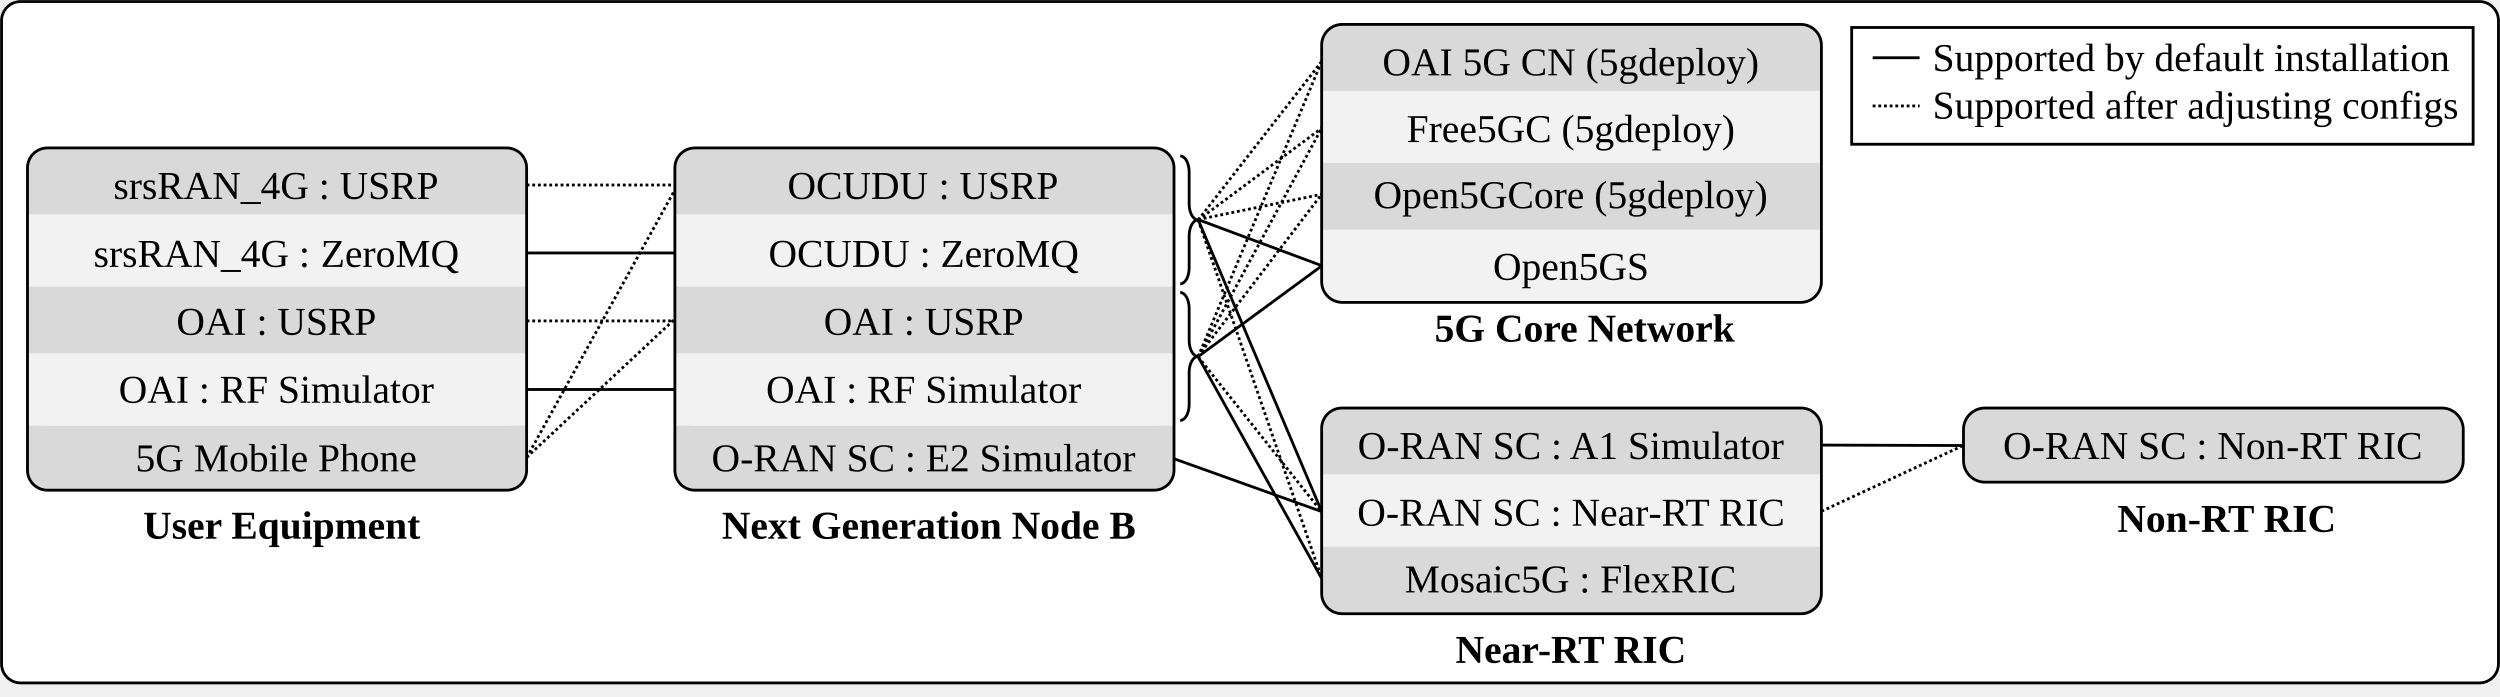
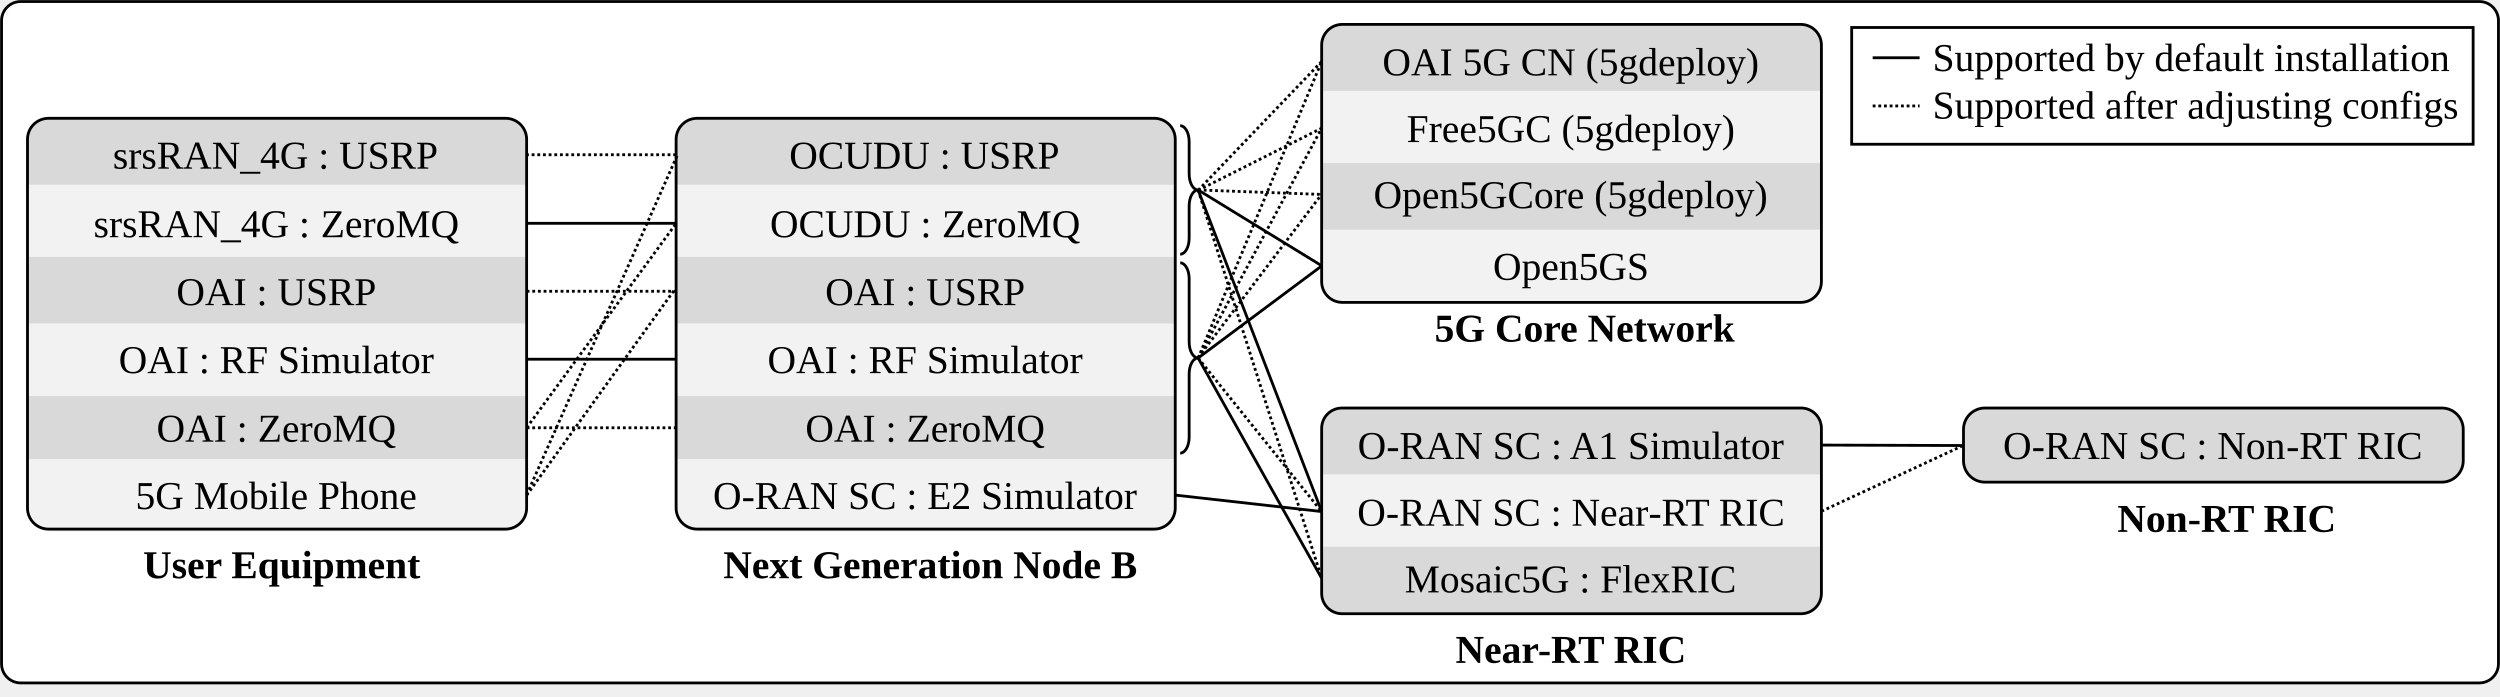
<svg xmlns="http://www.w3.org/2000/svg" width="4047" height="1127" xml:space="preserve" overflow="hidden">
  <g transform="translate(-177 -684)">
    <path d="M179.5 717.438C179.5 700.352 193.351 686.5 210.438 686.5L4190.56 686.5C4207.65 686.5 4221.5 700.352 4221.5 717.438L4221.5 1758.56C4221.5 1775.65 4207.65 1789.5 4190.56 1789.5L210.438 1789.5C193.351 1789.5 179.5 1775.65 179.5 1758.56Z" stroke="#000000" stroke-width="4.583" stroke-miterlimit="8" fill="#FFFFFF" fill-rule="evenodd" />
-     <path d="M2071.5 1424.5 2317.13 1512.38" stroke="#000000" stroke-width="4.583" stroke-miterlimit="8" fill="none" fill-rule="evenodd" />
-     <path d="M1029.5 983.5 1273.76 983.5" stroke="#000000" stroke-width="4.583" stroke-miterlimit="8" stroke-dasharray="4.583 4.583" fill="none" fill-rule="evenodd" />
-     <path d="M1029.5 1093.5 1275.13 1093.5" stroke="#000000" stroke-width="4.583" stroke-miterlimit="8" fill="none" fill-rule="evenodd" />
-     <path d="M0 0 244.259 441.244" stroke="#000000" stroke-width="4.583" stroke-miterlimit="8" stroke-dasharray="4.583 4.583" fill="none" fill-rule="evenodd" transform="matrix(1 0 0 -1 1029.5 1424.74)" />
-     <path d="M1029.5 1314.5 1275.13 1314.5" stroke="#000000" stroke-width="4.583" stroke-miterlimit="8" fill="none" fill-rule="evenodd" />
-     <path d="M1029.5 1203.5 1269.56 1203.5" stroke="#000000" stroke-width="4.583" stroke-miterlimit="8" stroke-dasharray="4.583 4.583" fill="none" fill-rule="evenodd" />
-     <path d="M2087.5 936.5C2095.51 936.5 2102 948.042 2102 962.281L2102 1014.22C2102 1028.46 2108.49 1040 2116.5 1040 2108.49 1040 2102 1051.54 2102 1065.78L2102 1117.72C2102 1131.96 2095.51 1143.5 2087.5 1143.5" stroke="#000000" stroke-width="4.583" stroke-miterlimit="8" fill="none" fill-rule="evenodd" />
-     <path d="M2087.5 1157.5C2095.51 1157.5 2102 1169.04 2102 1183.28L2102 1235.22C2102 1249.46 2108.49 1261 2116.5 1261 2108.49 1261 2102 1272.54 2102 1286.78L2102 1338.72C2102 1352.96 2095.51 1364.5 2087.5 1364.5" stroke="#000000" stroke-width="4.583" stroke-miterlimit="8" fill="none" fill-rule="evenodd" />
-     <path d="M1269 955.4C1269 937.506 1283.51 923 1301.4 923L2044.6 923C2062.49 923 2077 937.506 2077 955.4L2077 1443.6C2077 1461.49 2062.49 1476 2044.6 1476L1301.4 1476C1283.51 1476 1269 1461.49 1269 1443.6Z" fill="#D9D9D9" fill-rule="evenodd" />
-     <path d="M2043.2 1373 1302.8 1373C1284.13 1373 1269 1357.87 1269 1339.2L1269 1256 2077 1256 2077 1339.2C2077 1357.87 2061.87 1373 2043.2 1373Z" fill="#F2F2F2" fill-rule="evenodd" />
-     <rect x="1269" y="1031" width="808" height="117" fill="#F2F2F2" />
-     <text font-family="Times New Roman,Times New Roman_MSFontService,sans-serif" font-weight="400" font-size="64" transform="matrix(1 0 0 1 1510.44 1226)">OAI : USRP</text>
-     <text font-family="Times New Roman,Times New Roman_MSFontService,sans-serif" font-weight="400" font-size="64" transform="matrix(1 0 0 1 1421.06 1116)">OCUD</text>
-     <text font-family="Times New Roman,Times New Roman_MSFontService,sans-serif" font-weight="400" font-size="64" transform="matrix(1 0 0 1 1603.25 1116)">U</text>
-     <text font-family="Times New Roman,Times New Roman_MSFontService,sans-serif" font-weight="400" font-size="64" transform="matrix(1 0 0 1 1665.7 1116)">: </text>
-     <text font-family="Times New Roman,Times New Roman_MSFontService,sans-serif" font-weight="400" font-size="64" transform="matrix(1 0 0 1 1699.5 1116)">ZeroMQ</text>
-     <text font-family="Times New Roman,Times New Roman_MSFontService,sans-serif" font-weight="400" font-size="64" transform="matrix(1 0 0 1 1451.77 1006)">OCUDU</text>
-     <text font-family="Times New Roman,Times New Roman_MSFontService,sans-serif" font-weight="400" font-size="64" transform="matrix(1 0 0 1 1696.41 1006)">: USRP</text>
-     <text font-family="Times New Roman,Times New Roman_MSFontService,sans-serif" font-weight="400" font-size="64" transform="matrix(1 0 0 1 1328.82 1447)">O</text>
-     <text font-family="Times New Roman,Times New Roman_MSFontService,sans-serif" font-weight="400" font-size="64" transform="matrix(1 0 0 1 1375.23 1447)">-</text>
-     <text font-family="Times New Roman,Times New Roman_MSFontService,sans-serif" font-weight="400" font-size="64" transform="matrix(1 0 0 1 1396.43 1447)">RAN SC : E2 Simulator</text>
-     <text font-family="Times New Roman,Times New Roman_MSFontService,sans-serif" font-weight="700" font-size="64" transform="matrix(1 0 0 1 1345.48 1556)">Next Generation Node B</text>
-     <rect x="1269" y="1257" width="808" height="116" fill="#F2F2F2" />
-     <text font-family="Times New Roman,Times New Roman_MSFontService,sans-serif" font-weight="400" font-size="64" transform="matrix(1 0 0 1 1417.05 1336)">OAI : RF Simulator</text>
-     <path d="M1269.5 955.737C1269.5 937.933 1283.93 923.5 1301.74 923.5L2045.26 923.5C2063.07 923.5 2077.5 937.933 2077.5 955.737L2077.5 1445.26C2077.5 1463.07 2063.07 1477.5 2045.26 1477.5L1301.74 1477.5C1283.93 1477.5 1269.5 1463.07 1269.5 1445.26Z" stroke="#000000" stroke-width="4.583" stroke-miterlimit="8" fill="none" fill-rule="evenodd" />
-     <path d="M221 955.4C221 937.506 235.506 923 253.4 923L996.599 923C1014.49 923 1029 937.506 1029 955.4L1029 1443.6C1029 1461.49 1014.49 1476 996.599 1476L253.4 1476C235.506 1476 221 1461.49 221 1443.6Z" fill="#D9D9D9" fill-rule="evenodd" />
-     <path d="M995.199 1373 254.801 1373C236.133 1373 221 1357.87 221 1339.2L221 1256 1029 1256 1029 1339.2C1029 1357.87 1013.87 1373 995.199 1373Z" fill="#F2F2F2" fill-rule="evenodd" />
-     <rect x="221" y="1031" width="808" height="117" fill="#F2F2F2" />
-     <text font-family="Times New Roman,Times New Roman_MSFontService,sans-serif" font-weight="400" font-size="64" transform="matrix(1 0 0 1 462.53 1226)">OAI : USRP</text>
-     <text font-family="Times New Roman,Times New Roman_MSFontService,sans-serif" font-weight="400" font-size="64" transform="matrix(1 0 0 1 328.467 1116)">srsRAN_4G : </text>
-     <text font-family="Times New Roman,Times New Roman_MSFontService,sans-serif" font-weight="400" font-size="64" transform="matrix(1 0 0 1 696.28 1116)">ZeroMQ</text>
-     <text font-family="Times New Roman,Times New Roman_MSFontService,sans-serif" font-weight="400" font-size="64" transform="matrix(1 0 0 1 360.551 1006)">srsRAN_4G : USRP</text>
-     <text font-family="Times New Roman,Times New Roman_MSFontService,sans-serif" font-weight="400" font-size="64" transform="matrix(1 0 0 1 396.358 1447)">5G </text>
-     <text font-family="Times New Roman,Times New Roman_MSFontService,sans-serif" font-weight="400" font-size="64" transform="matrix(1 0 0 1 490.889 1447)">Mobile Phone</text>
-     <text font-family="Times New Roman,Times New Roman_MSFontService,sans-serif" font-weight="700" font-size="64" transform="matrix(1 0 0 1 408.725 1556)">User Equipment</text>
-     <rect x="221" y="1257" width="808" height="116" fill="#F2F2F2" />
-     <text font-family="Times New Roman,Times New Roman_MSFontService,sans-serif" font-weight="400" font-size="64" transform="matrix(1 0 0 1 369.144 1336)">OAI : RF Simulator</text>
-     <path d="M221.5 955.737C221.5 937.933 235.933 923.5 253.737 923.5L997.263 923.5C1015.07 923.5 1029.5 937.933 1029.5 955.737L1029.5 1445.26C1029.5 1463.07 1015.07 1477.5 997.263 1477.5L253.737 1477.5C235.933 1477.5 221.5 1463.07 221.5 1445.26Z" stroke="#000000" stroke-width="4.583" stroke-miterlimit="8" fill="none" fill-rule="evenodd" />
+     <path d="M221 914.196C221 892.549 238.549 875 260.197 875L989.803 875C1011.45 875 1029 892.549 1029 914.196L1029 1504.79C1029 1526.44 1011.45 1543.99 989.803 1543.99L260.197 1543.99C238.549 1543.99 221 1526.44 221 1504.79Z" fill="#D9D9D9" fill-rule="evenodd" />
+     <path d="M995.488 1324 254.512 1324C236.004 1324 221 1309 221 1290.49L221 1208 1029 1208 1029 1290.49C1029 1309 1014 1324 995.488 1324Z" fill="#F2F2F2" fill-rule="evenodd" />
+     <rect x="221" y="983" width="808" height="117" fill="#F2F2F2" />
+     <text font-family="Times New Roman,Times New Roman_MSFontService,sans-serif" font-weight="400" font-size="64" transform="matrix(1 0 0 1 462.528 1178)">OAI : USRP</text>
+     <text font-family="Times New Roman,Times New Roman_MSFontService,sans-serif" font-weight="400" font-size="64" transform="matrix(1 0 0 1 328.466 1068)">srsRAN_4G : </text>
+     <text font-family="Times New Roman,Times New Roman_MSFontService,sans-serif" font-weight="400" font-size="64" transform="matrix(1 0 0 1 696.278 1068)">ZeroMQ</text>
+     <text font-family="Times New Roman,Times New Roman_MSFontService,sans-serif" font-weight="400" font-size="64" transform="matrix(1 0 0 1 359.69 957)">srsRAN_4G : USRP</text>
+     <text font-family="Times New Roman,Times New Roman_MSFontService,sans-serif" font-weight="400" font-size="64" transform="matrix(1 0 0 1 430.445 1399)">OAI : </text>
+     <text font-family="Times New Roman,Times New Roman_MSFontService,sans-serif" font-weight="400" font-size="64" transform="matrix(1 0 0 1 594.299 1399)">ZeroMQ</text>
+     <rect x="221" y="1208" width="808" height="117" fill="#F2F2F2" />
+     <text font-family="Times New Roman,Times New Roman_MSFontService,sans-serif" font-weight="400" font-size="64" transform="matrix(1 0 0 1 369.143 1288)">OAI : RF Simulator</text>
+     <path d="M995.199 1544 254.801 1544C236.133 1544 221 1528.87 221 1510.2L221 1427 1029 1427 1029 1510.2C1029 1528.87 1013.87 1544 995.199 1544Z" fill="#F2F2F2" fill-rule="evenodd" />
+     <text font-family="Times New Roman,Times New Roman_MSFontService,sans-serif" font-weight="400" font-size="64" transform="matrix(1 0 0 1 396.356 1508)">5G </text>
+     <text font-family="Times New Roman,Times New Roman_MSFontService,sans-serif" font-weight="400" font-size="64" transform="matrix(1 0 0 1 490.887 1508)">Mobile Phone</text>
+     <path d="M221.5 909.562C221.5 890.75 236.75 875.5 255.562 875.5L995.438 875.5C1014.25 875.5 1029.5 890.75 1029.5 909.562L1029.5 1506.44C1029.5 1525.25 1014.25 1540.5 995.438 1540.5L255.562 1540.5C236.75 1540.5 221.5 1525.25 221.5 1506.44Z" stroke="#000000" stroke-width="4.583" stroke-miterlimit="8" fill="none" fill-rule="evenodd" />
+     <text font-family="Times New Roman,Times New Roman_MSFontService,sans-serif" font-weight="700" font-size="64" transform="matrix(1 0 0 1 408.723 1620)">User Equipment</text>
+     <path d="M1271 914.196C1271 892.549 1288.55 875 1310.2 875L2039.8 875C2061.45 875 2079 892.549 2079 914.196L2079 1504.79C2079 1526.44 2061.45 1543.99 2039.8 1543.99L1310.2 1543.99C1288.55 1543.99 1271 1526.44 1271 1504.79Z" fill="#D9D9D9" fill-rule="evenodd" />
+     <path d="M2045.49 1324 1304.51 1324C1286 1324 1271 1309 1271 1290.49L1271 1208 2079 1208 2079 1290.49C2079 1309 2064 1324 2045.49 1324Z" fill="#F2F2F2" fill-rule="evenodd" />
+     <rect x="1271" y="983" width="808" height="117" fill="#F2F2F2" />
+     <text font-family="Times New Roman,Times New Roman_MSFontService,sans-serif" font-weight="400" font-size="64" transform="matrix(1 0 0 1 1512.82 1178)">OAI : USRP</text>
+     <text font-family="Times New Roman,Times New Roman_MSFontService,sans-serif" font-weight="400" font-size="64" transform="matrix(1 0 0 1 1423.44 1068)">OCUDU : </text>
+     <text font-family="Times New Roman,Times New Roman_MSFontService,sans-serif" font-weight="400" font-size="64" transform="matrix(1 0 0 1 1701.88 1068)">ZeroMQ</text>
+     <text font-family="Times New Roman,Times New Roman_MSFontService,sans-serif" font-weight="400" font-size="64" transform="matrix(1 0 0 1 1454.67 957)">OCUDU : USRP</text>
+     <text font-family="Times New Roman,Times New Roman_MSFontService,sans-serif" font-weight="400" font-size="64" transform="matrix(1 0 0 1 1480.74 1399)">OAI : </text>
+     <text font-family="Times New Roman,Times New Roman_MSFontService,sans-serif" font-weight="400" font-size="64" transform="matrix(1 0 0 1 1644.59 1399)">ZeroMQ</text>
+     <rect x="1271" y="1208" width="808" height="117" fill="#F2F2F2" />
+     <text font-family="Times New Roman,Times New Roman_MSFontService,sans-serif" font-weight="400" font-size="64" transform="matrix(1 0 0 1 1419.43 1288)">OAI : RF Simulator</text>
+     <path d="M2045.2 1544 1304.8 1544C1286.13 1544 1271 1528.87 1271 1510.2L1271 1427 2079 1427 2079 1510.2C2079 1528.87 2063.87 1544 2045.2 1544Z" fill="#F2F2F2" fill-rule="evenodd" />
+     <text font-family="Times New Roman,Times New Roman_MSFontService,sans-serif" font-weight="400" font-size="64" transform="matrix(1 0 0 1 1331.2 1508)">O</text>
+     <text font-family="Times New Roman,Times New Roman_MSFontService,sans-serif" font-weight="400" font-size="64" transform="matrix(1 0 0 1 1377.61 1508)">-</text>
+     <text font-family="Times New Roman,Times New Roman_MSFontService,sans-serif" font-weight="400" font-size="64" transform="matrix(1 0 0 1 1398.81 1508)">RAN SC : E2 Simulator</text>
+     <path d="M1271.5 909.562C1271.5 890.75 1286.75 875.5 1305.56 875.5L2045.44 875.5C2064.25 875.5 2079.5 890.75 2079.5 909.562L2079.5 1506.44C2079.5 1525.25 2064.25 1540.5 2045.44 1540.5L1305.56 1540.5C1286.75 1540.5 1271.5 1525.25 1271.5 1506.44Z" stroke="#000000" stroke-width="4.583" stroke-miterlimit="8" fill="none" fill-rule="evenodd" />
+     <text font-family="Times New Roman,Times New Roman_MSFontService,sans-serif" font-weight="700" font-size="64" transform="matrix(1 0 0 1 1347.86 1620)">Next Generation Node B</text>
+     <path d="M2079.5 1485.5 2316.9 1512.16" stroke="#000000" stroke-width="4.583" stroke-miterlimit="8" fill="none" fill-rule="evenodd" />
+     <path d="M1028.5 934.5 1270.66 934.501" stroke="#000000" stroke-width="4.583" stroke-miterlimit="8" stroke-dasharray="4.583 4.583" fill="none" fill-rule="evenodd" />
+     <path d="M1029.5 1045.5 1271.66 1045.5" stroke="#000000" stroke-width="4.583" stroke-miterlimit="8" fill="none" fill-rule="evenodd" />
+     <path d="M0 0 244.261 550.592" stroke="#000000" stroke-width="4.583" stroke-miterlimit="8" stroke-dasharray="4.583 4.583" fill="none" fill-rule="evenodd" transform="matrix(1 0 0 -1 1029.5 1485.09)" />
+     <path d="M1029.5 1265.5 1271.66 1265.5" stroke="#000000" stroke-width="4.583" stroke-miterlimit="8" fill="none" fill-rule="evenodd" />
+     <path d="M1029.5 1155.5 1271.66 1155.5" stroke="#000000" stroke-width="4.583" stroke-miterlimit="8" stroke-dasharray="4.583 4.583" fill="none" fill-rule="evenodd" />
+     <path d="M2087.5 887.5C2095.51 887.5 2102 899.043 2102 913.281L2102 965.719C2102 979.958 2108.49 991.5 2116.5 991.5 2108.49 991.5 2102 1003.04 2102 1017.28L2102 1069.72C2102 1083.96 2095.51 1095.5 2087.5 1095.5" stroke="#000000" stroke-width="4.583" stroke-miterlimit="8" fill="none" fill-rule="evenodd" />
+     <path d="M2087.5 1109.5C2095.51 1109.5 2102 1121.04 2102 1135.28L2102 1237.72C2102 1251.96 2108.49 1263.5 2116.5 1263.5 2108.49 1263.5 2102 1275.04 2102 1289.28L2102 1391.72C2102 1405.96 2095.51 1417.5 2087.5 1417.5" stroke="#000000" stroke-width="4.583" stroke-miterlimit="8" fill="none" fill-rule="evenodd" />
    <path d="M3355.5 1379.24C3355.5 1360.05 3371.05 1344.5 3390.24 1344.5L4129.76 1344.5C4148.95 1344.5 4164.5 1360.05 4164.5 1379.24L4164.5 1429.76C4164.5 1448.95 4148.95 1464.5 4129.76 1464.5L3390.24 1464.5C3371.05 1464.5 3355.5 1448.95 3355.5 1429.76Z" stroke="#000000" stroke-width="4.583" stroke-miterlimit="8" fill="#D9D9D9" fill-rule="evenodd" />
    <text font-family="Times New Roman,Times New Roman_MSFontService,sans-serif" font-weight="400" font-size="64" transform="matrix(1 0 0 1 3419.52 1427)">O</text>
    <text font-family="Times New Roman,Times New Roman_MSFontService,sans-serif" font-weight="400" font-size="64" transform="matrix(1 0 0 1 3465.93 1427)">-</text>
    <text font-family="Times New Roman,Times New Roman_MSFontService,sans-serif" font-weight="400" font-size="64" transform="matrix(1 0 0 1 3487.13 1427)">RAN SC : Non</text>
    <text font-family="Times New Roman,Times New Roman_MSFontService,sans-serif" font-weight="400" font-size="64" transform="matrix(1 0 0 1 3877.86 1427)">-</text>
    <text font-family="Times New Roman,Times New Roman_MSFontService,sans-serif" font-weight="400" font-size="64" transform="matrix(1 0 0 1 3899.06 1427)">RT RIC</text>
    <text font-family="Times New Roman,Times New Roman_MSFontService,sans-serif" font-weight="700" font-size="64" transform="matrix(1 0 0 1 3604.58 1545)">Non</text>
    <text font-family="Times New Roman,Times New Roman_MSFontService,sans-serif" font-weight="700" font-size="64" transform="matrix(1 0 0 1 3718.59 1545)">-</text>
    <text font-family="Times New Roman,Times New Roman_MSFontService,sans-serif" font-weight="700" font-size="64" transform="matrix(1 0 0 1 3739.79 1545)">RT RIC</text>
    <rect x="3174.5" y="728.5" width="1006" height="189" stroke="#000000" stroke-width="4.583" stroke-miterlimit="8" fill="#FFFFFF" />
    <path d="M3208.5 777.5 3284.46 777.5" stroke="#000000" stroke-width="4.583" stroke-miterlimit="8" fill="none" fill-rule="evenodd" />
    <text font-family="Times New Roman,Times New Roman_MSFontService,sans-serif" font-weight="400" font-size="64" transform="matrix(1 0 0 1 3305.47 799)">Supported by default installation</text>
    <text font-family="Times New Roman,Times New Roman_MSFontService,sans-serif" font-weight="400" font-size="64" transform="matrix(1 0 0 1 3305.47 876)">Supported after adjusting configs</text>
    <path d="M3208.5 855.5 3284.46 855.5" stroke="#000000" stroke-width="4.583" stroke-miterlimit="8" stroke-dasharray="4.583 4.583" fill="none" fill-rule="evenodd" />
-     <path d="M0 0 239.782 223.945" stroke="#000000" stroke-width="4.583" stroke-miterlimit="8" stroke-dasharray="4.583 4.583" fill="none" fill-rule="evenodd" transform="matrix(1 0 0 -1 1029.5 1424.45)" />
+     <path d="M0 0 239.784 333.293" stroke="#000000" stroke-width="4.583" stroke-miterlimit="8" stroke-dasharray="4.583 4.583" fill="none" fill-rule="evenodd" transform="matrix(1 0 0 -1 1029.5 1485.79)" />
    <text font-family="Times New Roman,Times New Roman_MSFontService,sans-serif" font-weight="700" font-size="64" transform="matrix(1 0 0 1 2533.17 1757)">Near</text>
    <text font-family="Times New Roman,Times New Roman_MSFontService,sans-serif" font-weight="700" font-size="64" transform="matrix(1 0 0 1 2666.57 1757)">-</text>
    <text font-family="Times New Roman,Times New Roman_MSFontService,sans-serif" font-weight="700" font-size="64" transform="matrix(1 0 0 1 2687.77 1757)">RT RIC</text>
    <path d="M2316 1375.52C2316 1358.11 2330.11 1344 2347.52 1344L3093.48 1344C3110.89 1344 3125 1358.11 3125 1375.52L3125 1645.48C3125 1662.89 3110.89 1677 3093.48 1677L2347.52 1677C2330.11 1677 2316 1662.89 2316 1645.48Z" fill="#D9D9D9" fill-rule="evenodd" />
    <rect x="2316" y="1452" width="809" height="117" fill="#F2F2F2" />
    <path d="M2316.5 1377.4C2316.5 1359.23 2331.23 1344.5 2349.4 1344.5L3092.6 1344.5C3110.77 1344.5 3125.5 1359.23 3125.5 1377.4L3125.5 1644.6C3125.5 1662.77 3110.77 1677.5 3092.6 1677.5L2349.4 1677.5C2331.23 1677.5 2316.5 1662.77 2316.5 1644.6Z" stroke="#000000" stroke-width="4.583" stroke-miterlimit="8" fill="none" fill-rule="evenodd" />
    <text font-family="Times New Roman,Times New Roman_MSFontService,sans-serif" font-weight="400" font-size="64" transform="matrix(1 0 0 1 2450.93 1643)">Mosaic5G : FlexRIC</text>
    <text font-family="Times New Roman,Times New Roman_MSFontService,sans-serif" font-weight="400" font-size="64" transform="matrix(1 0 0 1 2374.15 1535)">O</text>
    <text font-family="Times New Roman,Times New Roman_MSFontService,sans-serif" font-weight="400" font-size="64" transform="matrix(1 0 0 1 2420.56 1535)">-</text>
    <text font-family="Times New Roman,Times New Roman_MSFontService,sans-serif" font-weight="400" font-size="64" transform="matrix(1 0 0 1 2441.76 1535)">RAN SC : Near</text>
    <text font-family="Times New Roman,Times New Roman_MSFontService,sans-serif" font-weight="400" font-size="64" transform="matrix(1 0 0 1 2845.53 1535)">-</text>
    <text font-family="Times New Roman,Times New Roman_MSFontService,sans-serif" font-weight="400" font-size="64" transform="matrix(1 0 0 1 2866.73 1535)">RT RIC</text>
    <text font-family="Times New Roman,Times New Roman_MSFontService,sans-serif" font-weight="400" font-size="64" transform="matrix(1 0 0 1 2374.77 1427)">O</text>
    <text font-family="Times New Roman,Times New Roman_MSFontService,sans-serif" font-weight="400" font-size="64" transform="matrix(1 0 0 1 2421.18 1427)">-</text>
    <text font-family="Times New Roman,Times New Roman_MSFontService,sans-serif" font-weight="400" font-size="64" transform="matrix(1 0 0 1 2442.38 1427)">RAN SC : A1 Simulator</text>
    <path d="M3091.2 1173 2349.8 1173C2331.13 1173 2316 1157.87 2316 1139.2L2316 1056 3125 1056 3125 1139.2C3125 1157.87 3109.87 1173 3091.2 1173Z" fill="#F2F2F2" fill-rule="evenodd" />
    <path d="M2348.35 723 3092.65 723C3110.52 723 3125 737.484 3125 755.351L3125 1056 2316 1056 2316 755.351C2316 737.484 2330.48 723 2348.35 723Z" fill="#D9D9D9" fill-rule="evenodd" />
    <rect x="2316" y="831" width="809" height="117" fill="#F2F2F2" />
    <path d="M2316.5 756.948C2316.5 738.475 2331.48 723.5 2349.95 723.5L3092.05 723.5C3110.52 723.5 3125.5 738.475 3125.5 756.948L3125.5 1140.05C3125.5 1158.52 3110.52 1173.5 3092.05 1173.5L2349.95 1173.5C2331.48 1173.5 2316.5 1158.52 2316.5 1140.05Z" stroke="#000000" stroke-width="4.583" stroke-miterlimit="8" fill="none" fill-rule="evenodd" />
    <text font-family="Times New Roman,Times New Roman_MSFontService,sans-serif" font-weight="400" font-size="64" transform="matrix(1 0 0 1 2400.51 1021)">Open5GCore (5gdeploy)</text>
    <text font-family="Times New Roman,Times New Roman_MSFontService,sans-serif" font-weight="400" font-size="64" transform="matrix(1 0 0 1 2454.08 914)">Free5GC (5gdeploy)</text>
    <text font-family="Times New Roman,Times New Roman_MSFontService,sans-serif" font-weight="400" font-size="64" transform="matrix(1 0 0 1 2414.83 806)">OAI 5G CN (5gdeploy)</text>
    <text font-family="Times New Roman,Times New Roman_MSFontService,sans-serif" font-weight="400" font-size="64" transform="matrix(1 0 0 1 2593.87 1137)">Open5GS</text>
    <text font-family="Times New Roman,Times New Roman_MSFontService,sans-serif" font-weight="700" font-size="64" transform="matrix(1 0 0 1 2499.31 1237)">5G Core Network</text>
-     <path d="M2116.5 1261.5 2316.49 1512.51" stroke="#000000" stroke-width="4.583" stroke-miterlimit="8" stroke-dasharray="4.583 4.583" fill="none" fill-rule="evenodd" />
-     <path d="M2116.5 1039.5 2316.49 1114.04" stroke="#000000" stroke-width="4.583" stroke-miterlimit="8" fill="none" fill-rule="evenodd" />
-     <path d="M0 0 199.991 146.814" stroke="#000000" stroke-width="4.583" stroke-miterlimit="8" fill="none" fill-rule="evenodd" transform="matrix(1 0 0 -1 2116.5 1261.31)" />
-     <path d="M2116.5 1261.5 2316.49 1620.42" stroke="#000000" stroke-width="4.583" stroke-miterlimit="8" fill="none" fill-rule="evenodd" />
-     <path d="M2116.5 1039.5 2316.49 1619.78" stroke="#000000" stroke-width="4.583" stroke-miterlimit="8" stroke-dasharray="4.583 4.583" fill="none" fill-rule="evenodd" />
-     <path d="M0 0 199.991 370.141" stroke="#000000" stroke-width="4.583" stroke-miterlimit="8" stroke-dasharray="4.583 4.583" fill="none" fill-rule="evenodd" transform="matrix(1 0 0 -1 2116.5 1261.64)" />
-     <path d="M0 0 199.99 478.057" stroke="#000000" stroke-width="4.583" stroke-miterlimit="8" stroke-dasharray="4.583 4.583" fill="none" fill-rule="evenodd" transform="matrix(1 0 0 -1 2116.5 1261.56)" />
-     <path d="M0 0 199.991 40.871" stroke="#000000" stroke-width="4.583" stroke-miterlimit="8" stroke-dasharray="4.583 4.583" fill="none" fill-rule="evenodd" transform="matrix(1 0 0 -1 2116.5 1039.37)" />
-     <path d="M0 0 199.991 148.788" stroke="#000000" stroke-width="4.583" stroke-miterlimit="8" stroke-dasharray="4.583 4.583" fill="none" fill-rule="evenodd" transform="matrix(1 0 0 -1 2116.5 1040.29)" />
-     <path d="M0 0 199.99 256.704" stroke="#000000" stroke-width="4.583" stroke-miterlimit="8" stroke-dasharray="4.583 4.583" fill="none" fill-rule="evenodd" transform="matrix(1 0 0 -1 2116.5 1040.2)" />
-     <path d="M0 0 199.991 262.225" stroke="#000000" stroke-width="4.583" stroke-miterlimit="8" stroke-dasharray="4.583 4.583" fill="none" fill-rule="evenodd" transform="matrix(1 0 0 -1 2116.5 1260.72)" />
-     <path d="M2116.5 1039.5 2316.49 1511.86" stroke="#000000" stroke-width="4.583" stroke-miterlimit="8" fill="none" fill-rule="evenodd" />
+     <path d="M2116.5 1263.5 2316.49 1512.23" stroke="#000000" stroke-width="4.583" stroke-miterlimit="8" stroke-dasharray="4.583 4.583" fill="none" fill-rule="evenodd" />
+     <path d="M2116.5 991.5 2316.49 1114.17" stroke="#000000" stroke-width="4.583" stroke-miterlimit="8" fill="none" fill-rule="evenodd" />
+     <path d="M0 0 199.991 149.091" stroke="#000000" stroke-width="4.583" stroke-miterlimit="8" fill="none" fill-rule="evenodd" transform="matrix(1 0 0 -1 2116.5 1263.59)" />
+     <path d="M2116.5 1263.5 2316.49 1620.15" stroke="#000000" stroke-width="4.583" stroke-miterlimit="8" fill="none" fill-rule="evenodd" />
+     <path d="M2116.5 991.5 2316.49 1619.9" stroke="#000000" stroke-width="4.583" stroke-miterlimit="8" stroke-dasharray="4.583 4.583" fill="none" fill-rule="evenodd" />
+     <path d="M0 0 199.991 372.418" stroke="#000000" stroke-width="4.583" stroke-miterlimit="8" stroke-dasharray="4.583 4.583" fill="none" fill-rule="evenodd" transform="matrix(1 0 0 -1 2116.5 1263.92)" />
+     <path d="M0 0 199.99 480.334" stroke="#000000" stroke-width="4.583" stroke-miterlimit="8" stroke-dasharray="4.583 4.583" fill="none" fill-rule="evenodd" transform="matrix(1 0 0 -1 2116.5 1263.83)" />
+     <path d="M2116.5 991.5 2316.49 998.756" stroke="#000000" stroke-width="4.583" stroke-miterlimit="8" stroke-dasharray="4.583 4.583" fill="none" fill-rule="evenodd" />
+     <path d="M0 0 199.991 100.66" stroke="#000000" stroke-width="4.583" stroke-miterlimit="8" stroke-dasharray="4.583 4.583" fill="none" fill-rule="evenodd" transform="matrix(1 0 0 -1 2116.5 992.16)" />
+     <path d="M0 0 199.99 208.577" stroke="#000000" stroke-width="4.583" stroke-miterlimit="8" stroke-dasharray="4.583 4.583" fill="none" fill-rule="evenodd" transform="matrix(1 0 0 -1 2116.5 992.077)" />
+     <path d="M0 0 199.991 264.502" stroke="#000000" stroke-width="4.583" stroke-miterlimit="8" stroke-dasharray="4.583 4.583" fill="none" fill-rule="evenodd" transform="matrix(1 0 0 -1 2116.5 1263)" />
+     <path d="M2116.5 991.5 2316.49 1511.99" stroke="#000000" stroke-width="4.583" stroke-miterlimit="8" fill="none" fill-rule="evenodd" />
    <path d="M0 0 230.864 107.201" stroke="#000000" stroke-width="4.583" stroke-miterlimit="8" stroke-dasharray="4.583 4.583" fill="none" fill-rule="evenodd" transform="matrix(1 0 0 -1 3125.5 1511.7)" />
    <path d="M3125.5 1404.5 3356.36 1405.22" stroke="#000000" stroke-width="4.583" stroke-miterlimit="8" fill="none" fill-rule="evenodd" />
+     <path d="M1029.5 1376.5 1271.66 1376.5" stroke="#000000" stroke-width="4.583" stroke-miterlimit="8" stroke-dasharray="4.583 4.583" fill="none" fill-rule="evenodd" />
+     <path d="M0 0 242.165 330.933" stroke="#000000" stroke-width="4.583" stroke-miterlimit="8" stroke-dasharray="4.583 4.583" fill="none" fill-rule="evenodd" transform="matrix(1 0 0 -1 1029.5 1376.43)" />
  </g>
</svg>
